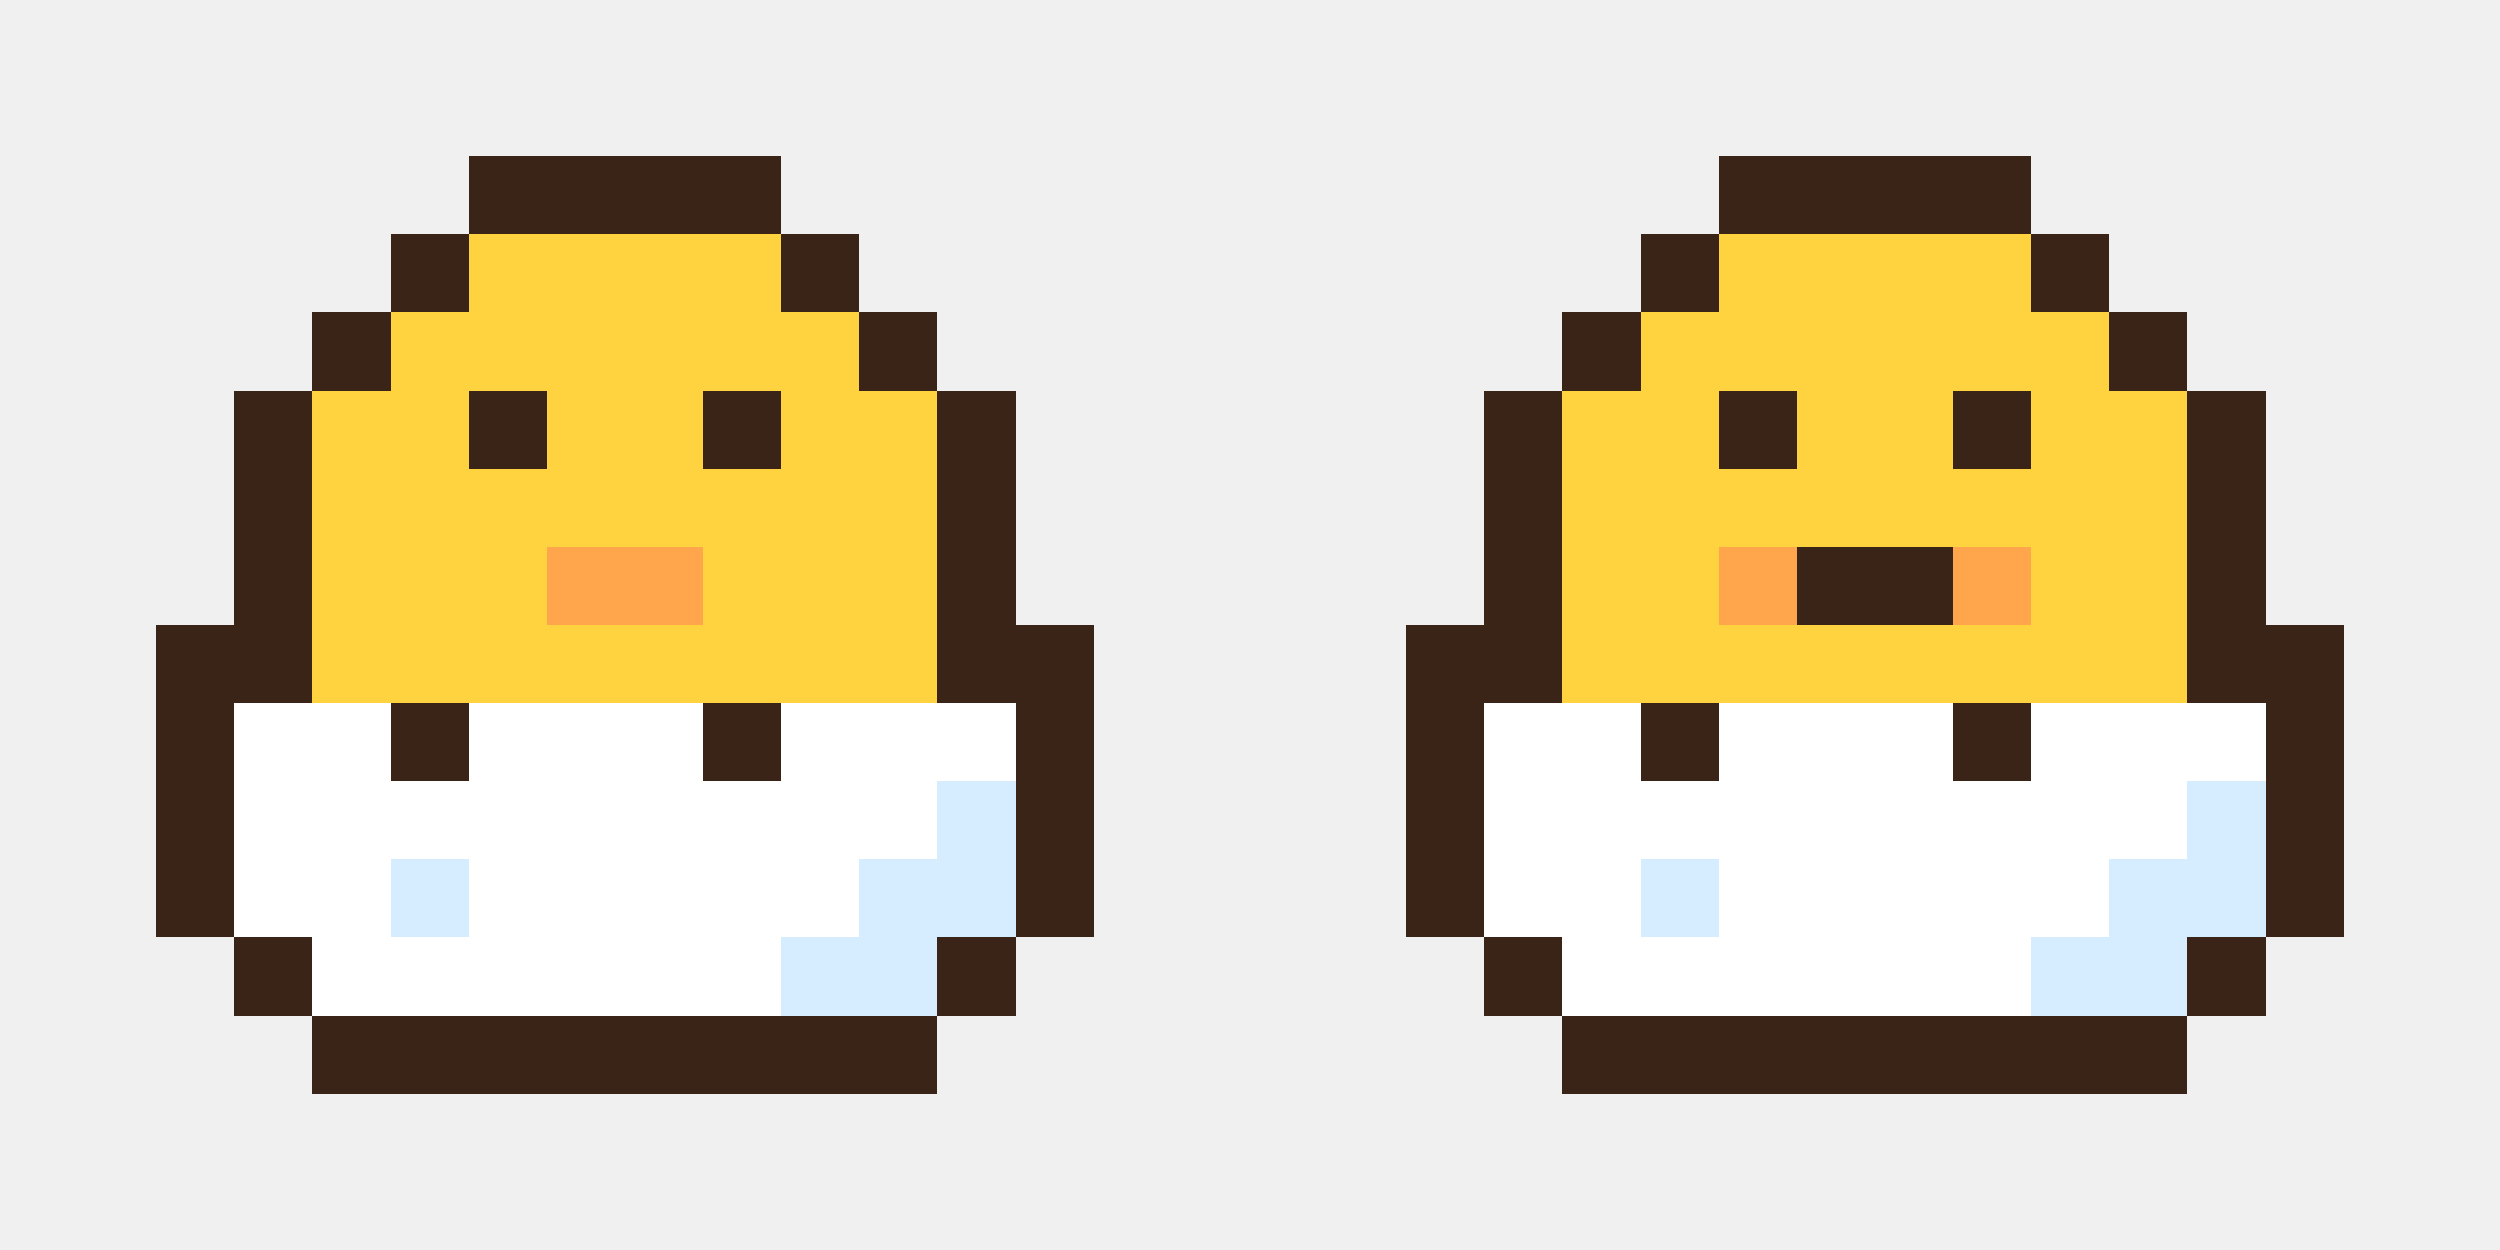
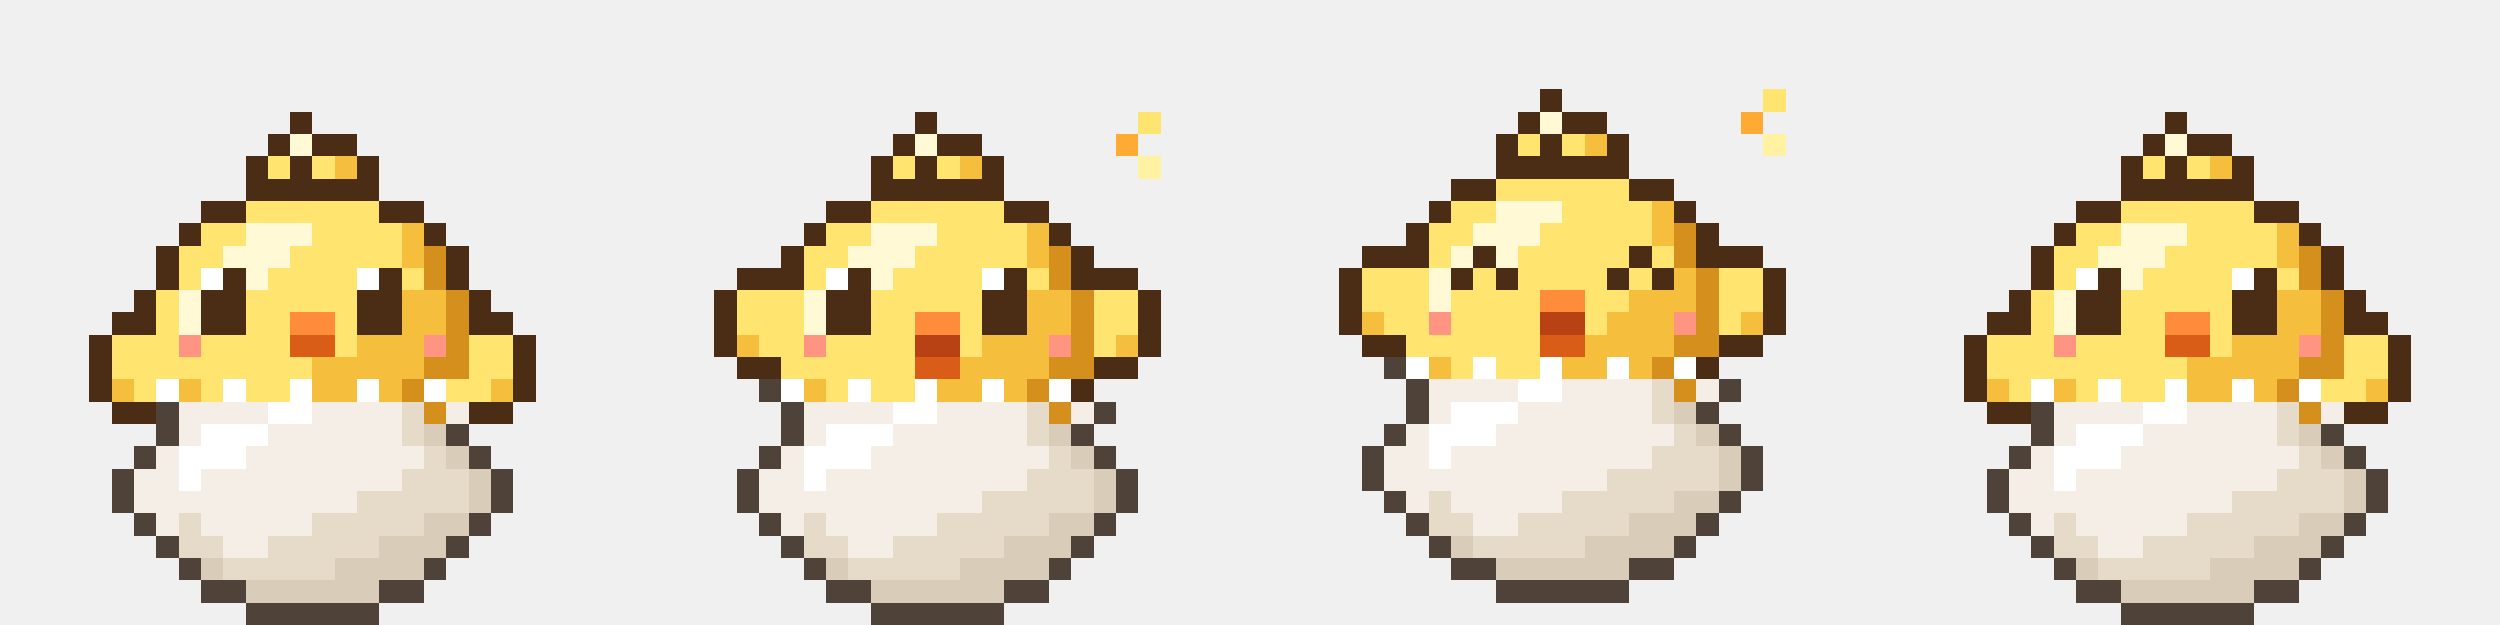
- <svg xmlns="http://www.w3.org/2000/svg" viewBox="0 0 32 16" width="32" height="16" shape-rendering="crispEdges">
-   <rect x="6" y="2" width="4" height="1" fill="#3a2418" />
-   <rect x="5" y="3" width="1" height="1" fill="#3a2418" />
-   <rect x="6" y="3" width="4" height="1" fill="#ffd23f" />
-   <rect x="10" y="3" width="1" height="1" fill="#3a2418" />
-   <rect x="4" y="4" width="1" height="1" fill="#3a2418" />
-   <rect x="5" y="4" width="6" height="1" fill="#ffd23f" />
-   <rect x="11" y="4" width="1" height="1" fill="#3a2418" />
-   <rect x="3" y="5" width="1" height="1" fill="#3a2418" />
-   <rect x="4" y="5" width="2" height="1" fill="#ffd23f" />
-   <rect x="6" y="5" width="1" height="1" fill="#3a2418" />
-   <rect x="7" y="5" width="2" height="1" fill="#ffd23f" />
-   <rect x="9" y="5" width="1" height="1" fill="#3a2418" />
-   <rect x="10" y="5" width="2" height="1" fill="#ffd23f" />
-   <rect x="12" y="5" width="1" height="1" fill="#3a2418" />
-   <rect x="3" y="6" width="1" height="1" fill="#3a2418" />
-   <rect x="4" y="6" width="8" height="1" fill="#ffd23f" />
-   <rect x="12" y="6" width="1" height="1" fill="#3a2418" />
-   <rect x="3" y="7" width="1" height="1" fill="#3a2418" />
-   <rect x="4" y="7" width="3" height="1" fill="#ffd23f" />
-   <rect x="7" y="7" width="2" height="1" fill="#ffa64d" />
-   <rect x="9" y="7" width="3" height="1" fill="#ffd23f" />
-   <rect x="12" y="7" width="1" height="1" fill="#3a2418" />
-   <rect x="2" y="8" width="2" height="1" fill="#3a2418" />
-   <rect x="4" y="8" width="8" height="1" fill="#ffd23f" />
-   <rect x="12" y="8" width="2" height="1" fill="#3a2418" />
-   <rect x="2" y="9" width="1" height="1" fill="#3a2418" />
-   <rect x="3" y="9" width="2" height="1" fill="#ffffff" />
-   <rect x="5" y="9" width="1" height="1" fill="#3a2418" />
-   <rect x="6" y="9" width="3" height="1" fill="#ffffff" />
-   <rect x="9" y="9" width="1" height="1" fill="#3a2418" />
-   <rect x="10" y="9" width="3" height="1" fill="#ffffff" />
-   <rect x="13" y="9" width="1" height="1" fill="#3a2418" />
-   <rect x="2" y="10" width="1" height="1" fill="#3a2418" />
-   <rect x="3" y="10" width="9" height="1" fill="#ffffff" />
-   <rect x="12" y="10" width="1" height="1" fill="#d6ecff" />
-   <rect x="13" y="10" width="1" height="1" fill="#3a2418" />
-   <rect x="2" y="11" width="1" height="1" fill="#3a2418" />
-   <rect x="3" y="11" width="2" height="1" fill="#ffffff" />
-   <rect x="5" y="11" width="1" height="1" fill="#d6ecff" />
-   <rect x="6" y="11" width="5" height="1" fill="#ffffff" />
-   <rect x="11" y="11" width="2" height="1" fill="#d6ecff" />
-   <rect x="13" y="11" width="1" height="1" fill="#3a2418" />
-   <rect x="3" y="12" width="1" height="1" fill="#3a2418" />
-   <rect x="4" y="12" width="6" height="1" fill="#ffffff" />
-   <rect x="10" y="12" width="2" height="1" fill="#d6ecff" />
-   <rect x="12" y="12" width="1" height="1" fill="#3a2418" />
-   <rect x="4" y="13" width="8" height="1" fill="#3a2418" />
-   <rect x="22" y="2" width="4" height="1" fill="#3a2418" />
-   <rect x="21" y="3" width="1" height="1" fill="#3a2418" />
-   <rect x="22" y="3" width="4" height="1" fill="#ffd23f" />
-   <rect x="26" y="3" width="1" height="1" fill="#3a2418" />
-   <rect x="20" y="4" width="1" height="1" fill="#3a2418" />
-   <rect x="21" y="4" width="6" height="1" fill="#ffd23f" />
-   <rect x="27" y="4" width="1" height="1" fill="#3a2418" />
-   <rect x="19" y="5" width="1" height="1" fill="#3a2418" />
-   <rect x="20" y="5" width="2" height="1" fill="#ffd23f" />
-   <rect x="22" y="5" width="1" height="1" fill="#3a2418" />
-   <rect x="23" y="5" width="2" height="1" fill="#ffd23f" />
-   <rect x="25" y="5" width="1" height="1" fill="#3a2418" />
-   <rect x="26" y="5" width="2" height="1" fill="#ffd23f" />
-   <rect x="28" y="5" width="1" height="1" fill="#3a2418" />
-   <rect x="19" y="6" width="1" height="1" fill="#3a2418" />
-   <rect x="20" y="6" width="8" height="1" fill="#ffd23f" />
-   <rect x="28" y="6" width="1" height="1" fill="#3a2418" />
-   <rect x="19" y="7" width="1" height="1" fill="#3a2418" />
-   <rect x="20" y="7" width="2" height="1" fill="#ffd23f" />
-   <rect x="22" y="7" width="1" height="1" fill="#ffa64d" />
-   <rect x="23" y="7" width="2" height="1" fill="#3a2418" />
-   <rect x="25" y="7" width="1" height="1" fill="#ffa64d" />
-   <rect x="26" y="7" width="2" height="1" fill="#ffd23f" />
-   <rect x="28" y="7" width="1" height="1" fill="#3a2418" />
-   <rect x="18" y="8" width="2" height="1" fill="#3a2418" />
-   <rect x="20" y="8" width="8" height="1" fill="#ffd23f" />
-   <rect x="28" y="8" width="2" height="1" fill="#3a2418" />
-   <rect x="18" y="9" width="1" height="1" fill="#3a2418" />
-   <rect x="19" y="9" width="2" height="1" fill="#ffffff" />
-   <rect x="21" y="9" width="1" height="1" fill="#3a2418" />
-   <rect x="22" y="9" width="3" height="1" fill="#ffffff" />
-   <rect x="25" y="9" width="1" height="1" fill="#3a2418" />
-   <rect x="26" y="9" width="3" height="1" fill="#ffffff" />
-   <rect x="29" y="9" width="1" height="1" fill="#3a2418" />
-   <rect x="18" y="10" width="1" height="1" fill="#3a2418" />
-   <rect x="19" y="10" width="9" height="1" fill="#ffffff" />
-   <rect x="28" y="10" width="1" height="1" fill="#d6ecff" />
-   <rect x="29" y="10" width="1" height="1" fill="#3a2418" />
-   <rect x="18" y="11" width="1" height="1" fill="#3a2418" />
-   <rect x="19" y="11" width="2" height="1" fill="#ffffff" />
-   <rect x="21" y="11" width="1" height="1" fill="#d6ecff" />
-   <rect x="22" y="11" width="5" height="1" fill="#ffffff" />
-   <rect x="27" y="11" width="2" height="1" fill="#d6ecff" />
-   <rect x="29" y="11" width="1" height="1" fill="#3a2418" />
-   <rect x="19" y="12" width="1" height="1" fill="#3a2418" />
-   <rect x="20" y="12" width="6" height="1" fill="#ffffff" />
-   <rect x="26" y="12" width="2" height="1" fill="#d6ecff" />
-   <rect x="28" y="12" width="1" height="1" fill="#3a2418" />
-   <rect x="20" y="13" width="8" height="1" fill="#3a2418" />
+ <svg xmlns="http://www.w3.org/2000/svg" viewBox="0 0 112 28" width="112" height="28" shape-rendering="crispEdges">
+   <rect x="13" y="5" width="1" height="1" fill="#4a2d14" />
+   <rect x="12" y="6" width="1" height="1" fill="#4a2d14" />
+   <rect x="13" y="6" width="1" height="1" fill="#fff9d6" />
+   <rect x="14" y="6" width="2" height="1" fill="#4a2d14" />
+   <rect x="11" y="7" width="1" height="1" fill="#4a2d14" />
+   <rect x="12" y="7" width="1" height="1" fill="#ffe470" />
+   <rect x="13" y="7" width="1" height="1" fill="#4a2d14" />
+   <rect x="14" y="7" width="1" height="1" fill="#ffe470" />
+   <rect x="15" y="7" width="1" height="1" fill="#f5bf3d" />
+   <rect x="16" y="7" width="1" height="1" fill="#4a2d14" />
+   <rect x="11" y="8" width="6" height="1" fill="#4a2d14" />
+   <rect x="9" y="9" width="2" height="1" fill="#4a2d14" />
+   <rect x="11" y="9" width="6" height="1" fill="#ffe470" />
+   <rect x="17" y="9" width="2" height="1" fill="#4a2d14" />
+   <rect x="8" y="10" width="1" height="1" fill="#4a2d14" />
+   <rect x="9" y="10" width="2" height="1" fill="#ffe470" />
+   <rect x="11" y="10" width="3" height="1" fill="#fff9d6" />
+   <rect x="14" y="10" width="4" height="1" fill="#ffe470" />
+   <rect x="18" y="10" width="1" height="1" fill="#f5bf3d" />
+   <rect x="19" y="10" width="1" height="1" fill="#4a2d14" />
+   <rect x="7" y="11" width="1" height="1" fill="#4a2d14" />
+   <rect x="8" y="11" width="2" height="1" fill="#ffe470" />
+   <rect x="10" y="11" width="3" height="1" fill="#fff9d6" />
+   <rect x="13" y="11" width="5" height="1" fill="#ffe470" />
+   <rect x="18" y="11" width="1" height="1" fill="#f5bf3d" />
+   <rect x="19" y="11" width="1" height="1" fill="#d48f1c" />
+   <rect x="20" y="11" width="1" height="1" fill="#4a2d14" />
+   <rect x="7" y="12" width="1" height="1" fill="#4a2d14" />
+   <rect x="8" y="12" width="1" height="1" fill="#ffe470" />
+   <rect x="9" y="12" width="1" height="1" fill="#ffffff" />
+   <rect x="10" y="12" width="1" height="1" fill="#4a2d14" />
+   <rect x="11" y="12" width="1" height="1" fill="#fff9d6" />
+   <rect x="12" y="12" width="4" height="1" fill="#ffe470" />
+   <rect x="16" y="12" width="1" height="1" fill="#ffffff" />
+   <rect x="17" y="12" width="1" height="1" fill="#4a2d14" />
+   <rect x="18" y="12" width="1" height="1" fill="#ffe470" />
+   <rect x="19" y="12" width="1" height="1" fill="#d48f1c" />
+   <rect x="20" y="12" width="1" height="1" fill="#4a2d14" />
+   <rect x="6" y="13" width="1" height="1" fill="#4a2d14" />
+   <rect x="7" y="13" width="1" height="1" fill="#ffe470" />
+   <rect x="8" y="13" width="1" height="1" fill="#fff9d6" />
+   <rect x="9" y="13" width="2" height="1" fill="#4a2d14" />
+   <rect x="11" y="13" width="5" height="1" fill="#ffe470" />
+   <rect x="16" y="13" width="2" height="1" fill="#4a2d14" />
+   <rect x="18" y="13" width="2" height="1" fill="#f5bf3d" />
+   <rect x="20" y="13" width="1" height="1" fill="#d48f1c" />
+   <rect x="21" y="13" width="1" height="1" fill="#4a2d14" />
+   <rect x="5" y="14" width="2" height="1" fill="#4a2d14" />
+   <rect x="7" y="14" width="1" height="1" fill="#ffe470" />
+   <rect x="8" y="14" width="1" height="1" fill="#fff9d6" />
+   <rect x="9" y="14" width="2" height="1" fill="#4a2d14" />
+   <rect x="11" y="14" width="2" height="1" fill="#ffe470" />
+   <rect x="13" y="14" width="2" height="1" fill="#ff8c3a" />
+   <rect x="15" y="14" width="1" height="1" fill="#ffe470" />
+   <rect x="16" y="14" width="2" height="1" fill="#4a2d14" />
+   <rect x="18" y="14" width="2" height="1" fill="#f5bf3d" />
+   <rect x="20" y="14" width="1" height="1" fill="#d48f1c" />
+   <rect x="21" y="14" width="2" height="1" fill="#4a2d14" />
+   <rect x="4" y="15" width="1" height="1" fill="#4a2d14" />
+   <rect x="5" y="15" width="3" height="1" fill="#ffe470" />
+   <rect x="8" y="15" width="1" height="1" fill="#ff9482" />
+   <rect x="9" y="15" width="4" height="1" fill="#ffe470" />
+   <rect x="13" y="15" width="2" height="1" fill="#d95d16" />
+   <rect x="15" y="15" width="1" height="1" fill="#ffe470" />
+   <rect x="16" y="15" width="3" height="1" fill="#f5bf3d" />
+   <rect x="19" y="15" width="1" height="1" fill="#ff9482" />
+   <rect x="20" y="15" width="1" height="1" fill="#d48f1c" />
+   <rect x="21" y="15" width="2" height="1" fill="#ffe470" />
+   <rect x="23" y="15" width="1" height="1" fill="#4a2d14" />
+   <rect x="4" y="16" width="1" height="1" fill="#4a2d14" />
+   <rect x="5" y="16" width="9" height="1" fill="#ffe470" />
+   <rect x="14" y="16" width="5" height="1" fill="#f5bf3d" />
+   <rect x="19" y="16" width="2" height="1" fill="#d48f1c" />
+   <rect x="21" y="16" width="2" height="1" fill="#ffe470" />
+   <rect x="23" y="16" width="1" height="1" fill="#4a2d14" />
+   <rect x="4" y="17" width="1" height="1" fill="#4a2d14" />
+   <rect x="5" y="17" width="1" height="1" fill="#f5bf3d" />
+   <rect x="6" y="17" width="1" height="1" fill="#ffe470" />
+   <rect x="7" y="17" width="1" height="1" fill="#ffffff" />
+   <rect x="8" y="17" width="1" height="1" fill="#f5bf3d" />
+   <rect x="9" y="17" width="1" height="1" fill="#ffe470" />
+   <rect x="10" y="17" width="1" height="1" fill="#ffffff" />
+   <rect x="11" y="17" width="2" height="1" fill="#ffe470" />
+   <rect x="13" y="17" width="1" height="1" fill="#ffffff" />
+   <rect x="14" y="17" width="2" height="1" fill="#f5bf3d" />
+   <rect x="16" y="17" width="1" height="1" fill="#ffffff" />
+   <rect x="17" y="17" width="1" height="1" fill="#f5bf3d" />
+   <rect x="18" y="17" width="1" height="1" fill="#d48f1c" />
+   <rect x="19" y="17" width="1" height="1" fill="#ffffff" />
+   <rect x="20" y="17" width="2" height="1" fill="#ffe470" />
+   <rect x="22" y="17" width="1" height="1" fill="#f5bf3d" />
+   <rect x="23" y="17" width="1" height="1" fill="#4a2d14" />
+   <rect x="5" y="18" width="2" height="1" fill="#4a2d14" />
+   <rect x="7" y="18" width="1" height="1" fill="#4f4238" />
+   <rect x="8" y="18" width="4" height="1" fill="#f5eee6" />
+   <rect x="12" y="18" width="2" height="1" fill="#ffffff" />
+   <rect x="14" y="18" width="4" height="1" fill="#f5eee6" />
+   <rect x="18" y="18" width="1" height="1" fill="#e6dac8" />
+   <rect x="19" y="18" width="1" height="1" fill="#d48f1c" />
+   <rect x="20" y="18" width="1" height="1" fill="#f5eee6" />
+   <rect x="21" y="18" width="2" height="1" fill="#4a2d14" />
+   <rect x="7" y="19" width="1" height="1" fill="#4f4238" />
+   <rect x="8" y="19" width="1" height="1" fill="#f5eee6" />
+   <rect x="9" y="19" width="3" height="1" fill="#ffffff" />
+   <rect x="12" y="19" width="6" height="1" fill="#f5eee6" />
+   <rect x="18" y="19" width="1" height="1" fill="#e6dac8" />
+   <rect x="19" y="19" width="1" height="1" fill="#d9ccb8" />
+   <rect x="20" y="19" width="1" height="1" fill="#4f4238" />
+   <rect x="6" y="20" width="1" height="1" fill="#4f4238" />
+   <rect x="7" y="20" width="1" height="1" fill="#f5eee6" />
+   <rect x="8" y="20" width="3" height="1" fill="#ffffff" />
+   <rect x="11" y="20" width="8" height="1" fill="#f5eee6" />
+   <rect x="19" y="20" width="1" height="1" fill="#e6dac8" />
+   <rect x="20" y="20" width="1" height="1" fill="#d9ccb8" />
+   <rect x="21" y="20" width="1" height="1" fill="#4f4238" />
+   <rect x="5" y="21" width="1" height="1" fill="#4f4238" />
+   <rect x="6" y="21" width="2" height="1" fill="#f5eee6" />
+   <rect x="8" y="21" width="1" height="1" fill="#ffffff" />
+   <rect x="9" y="21" width="9" height="1" fill="#f5eee6" />
+   <rect x="18" y="21" width="3" height="1" fill="#e6dac8" />
+   <rect x="21" y="21" width="1" height="1" fill="#d9ccb8" />
+   <rect x="22" y="21" width="1" height="1" fill="#4f4238" />
+   <rect x="5" y="22" width="1" height="1" fill="#4f4238" />
+   <rect x="6" y="22" width="10" height="1" fill="#f5eee6" />
+   <rect x="16" y="22" width="5" height="1" fill="#e6dac8" />
+   <rect x="21" y="22" width="1" height="1" fill="#d9ccb8" />
+   <rect x="22" y="22" width="1" height="1" fill="#4f4238" />
+   <rect x="6" y="23" width="1" height="1" fill="#4f4238" />
+   <rect x="7" y="23" width="1" height="1" fill="#f5eee6" />
+   <rect x="8" y="23" width="1" height="1" fill="#e6dac8" />
+   <rect x="9" y="23" width="5" height="1" fill="#f5eee6" />
+   <rect x="14" y="23" width="5" height="1" fill="#e6dac8" />
+   <rect x="19" y="23" width="2" height="1" fill="#d9ccb8" />
+   <rect x="21" y="23" width="1" height="1" fill="#4f4238" />
+   <rect x="7" y="24" width="1" height="1" fill="#4f4238" />
+   <rect x="8" y="24" width="2" height="1" fill="#e6dac8" />
+   <rect x="10" y="24" width="2" height="1" fill="#f5eee6" />
+   <rect x="12" y="24" width="5" height="1" fill="#e6dac8" />
+   <rect x="17" y="24" width="3" height="1" fill="#d9ccb8" />
+   <rect x="20" y="24" width="1" height="1" fill="#4f4238" />
+   <rect x="8" y="25" width="1" height="1" fill="#4f4238" />
+   <rect x="9" y="25" width="1" height="1" fill="#d9ccb8" />
+   <rect x="10" y="25" width="5" height="1" fill="#e6dac8" />
+   <rect x="15" y="25" width="4" height="1" fill="#d9ccb8" />
+   <rect x="19" y="25" width="1" height="1" fill="#4f4238" />
+   <rect x="9" y="26" width="2" height="1" fill="#4f4238" />
+   <rect x="11" y="26" width="6" height="1" fill="#d9ccb8" />
+   <rect x="17" y="26" width="2" height="1" fill="#4f4238" />
+   <rect x="11" y="27" width="6" height="1" fill="#4f4238" />
+   <rect x="41" y="5" width="1" height="1" fill="#4a2d14" />
+   <rect x="51" y="5" width="1" height="1" fill="#ffe470" />
+   <rect x="40" y="6" width="1" height="1" fill="#4a2d14" />
+   <rect x="41" y="6" width="1" height="1" fill="#fff9d6" />
+   <rect x="42" y="6" width="2" height="1" fill="#4a2d14" />
+   <rect x="50" y="6" width="1" height="1" fill="#ffaa33" />
+   <rect x="39" y="7" width="1" height="1" fill="#4a2d14" />
+   <rect x="40" y="7" width="1" height="1" fill="#ffe470" />
+   <rect x="41" y="7" width="1" height="1" fill="#4a2d14" />
+   <rect x="42" y="7" width="1" height="1" fill="#ffe470" />
+   <rect x="43" y="7" width="1" height="1" fill="#f5bf3d" />
+   <rect x="44" y="7" width="1" height="1" fill="#4a2d14" />
+   <rect x="51" y="7" width="1" height="1" fill="#fff3a3" />
+   <rect x="39" y="8" width="6" height="1" fill="#4a2d14" />
+   <rect x="37" y="9" width="2" height="1" fill="#4a2d14" />
+   <rect x="39" y="9" width="6" height="1" fill="#ffe470" />
+   <rect x="45" y="9" width="2" height="1" fill="#4a2d14" />
+   <rect x="36" y="10" width="1" height="1" fill="#4a2d14" />
+   <rect x="37" y="10" width="2" height="1" fill="#ffe470" />
+   <rect x="39" y="10" width="3" height="1" fill="#fff9d6" />
+   <rect x="42" y="10" width="4" height="1" fill="#ffe470" />
+   <rect x="46" y="10" width="1" height="1" fill="#f5bf3d" />
+   <rect x="47" y="10" width="1" height="1" fill="#4a2d14" />
+   <rect x="35" y="11" width="1" height="1" fill="#4a2d14" />
+   <rect x="36" y="11" width="2" height="1" fill="#ffe470" />
+   <rect x="38" y="11" width="3" height="1" fill="#fff9d6" />
+   <rect x="41" y="11" width="5" height="1" fill="#ffe470" />
+   <rect x="46" y="11" width="1" height="1" fill="#f5bf3d" />
+   <rect x="47" y="11" width="1" height="1" fill="#d48f1c" />
+   <rect x="48" y="11" width="1" height="1" fill="#4a2d14" />
+   <rect x="33" y="12" width="3" height="1" fill="#4a2d14" />
+   <rect x="36" y="12" width="1" height="1" fill="#ffe470" />
+   <rect x="37" y="12" width="1" height="1" fill="#ffffff" />
+   <rect x="38" y="12" width="1" height="1" fill="#4a2d14" />
+   <rect x="39" y="12" width="1" height="1" fill="#fff9d6" />
+   <rect x="40" y="12" width="4" height="1" fill="#ffe470" />
+   <rect x="44" y="12" width="1" height="1" fill="#ffffff" />
+   <rect x="45" y="12" width="1" height="1" fill="#4a2d14" />
+   <rect x="46" y="12" width="1" height="1" fill="#ffe470" />
+   <rect x="47" y="12" width="1" height="1" fill="#d48f1c" />
+   <rect x="48" y="12" width="3" height="1" fill="#4a2d14" />
+   <rect x="32" y="13" width="1" height="1" fill="#4a2d14" />
+   <rect x="33" y="13" width="3" height="1" fill="#ffe470" />
+   <rect x="36" y="13" width="1" height="1" fill="#fff9d6" />
+   <rect x="37" y="13" width="2" height="1" fill="#4a2d14" />
+   <rect x="39" y="13" width="5" height="1" fill="#ffe470" />
+   <rect x="44" y="13" width="2" height="1" fill="#4a2d14" />
+   <rect x="46" y="13" width="2" height="1" fill="#f5bf3d" />
+   <rect x="48" y="13" width="1" height="1" fill="#d48f1c" />
+   <rect x="49" y="13" width="2" height="1" fill="#ffe470" />
+   <rect x="51" y="13" width="1" height="1" fill="#4a2d14" />
+   <rect x="32" y="14" width="1" height="1" fill="#4a2d14" />
+   <rect x="33" y="14" width="3" height="1" fill="#ffe470" />
+   <rect x="36" y="14" width="1" height="1" fill="#fff9d6" />
+   <rect x="37" y="14" width="2" height="1" fill="#4a2d14" />
+   <rect x="39" y="14" width="2" height="1" fill="#ffe470" />
+   <rect x="41" y="14" width="2" height="1" fill="#ff8c3a" />
+   <rect x="43" y="14" width="1" height="1" fill="#ffe470" />
+   <rect x="44" y="14" width="2" height="1" fill="#4a2d14" />
+   <rect x="46" y="14" width="2" height="1" fill="#f5bf3d" />
+   <rect x="48" y="14" width="1" height="1" fill="#d48f1c" />
+   <rect x="49" y="14" width="2" height="1" fill="#ffe470" />
+   <rect x="51" y="14" width="1" height="1" fill="#4a2d14" />
+   <rect x="32" y="15" width="1" height="1" fill="#4a2d14" />
+   <rect x="33" y="15" width="1" height="1" fill="#f5bf3d" />
+   <rect x="34" y="15" width="2" height="1" fill="#ffe470" />
+   <rect x="36" y="15" width="1" height="1" fill="#ff9482" />
+   <rect x="37" y="15" width="4" height="1" fill="#ffe470" />
+   <rect x="41" y="15" width="2" height="1" fill="#b84214" />
+   <rect x="43" y="15" width="1" height="1" fill="#ffe470" />
+   <rect x="44" y="15" width="3" height="1" fill="#f5bf3d" />
+   <rect x="47" y="15" width="1" height="1" fill="#ff9482" />
+   <rect x="48" y="15" width="1" height="1" fill="#d48f1c" />
+   <rect x="49" y="15" width="1" height="1" fill="#ffe470" />
+   <rect x="50" y="15" width="1" height="1" fill="#f5bf3d" />
+   <rect x="51" y="15" width="1" height="1" fill="#4a2d14" />
+   <rect x="33" y="16" width="2" height="1" fill="#4a2d14" />
+   <rect x="35" y="16" width="6" height="1" fill="#ffe470" />
+   <rect x="41" y="16" width="2" height="1" fill="#d95d16" />
+   <rect x="43" y="16" width="4" height="1" fill="#f5bf3d" />
+   <rect x="47" y="16" width="2" height="1" fill="#d48f1c" />
+   <rect x="49" y="16" width="2" height="1" fill="#4a2d14" />
+   <rect x="34" y="17" width="1" height="1" fill="#4f4238" />
+   <rect x="35" y="17" width="1" height="1" fill="#ffffff" />
+   <rect x="36" y="17" width="1" height="1" fill="#f5bf3d" />
+   <rect x="37" y="17" width="1" height="1" fill="#ffe470" />
+   <rect x="38" y="17" width="1" height="1" fill="#ffffff" />
+   <rect x="39" y="17" width="2" height="1" fill="#ffe470" />
+   <rect x="41" y="17" width="1" height="1" fill="#ffffff" />
+   <rect x="42" y="17" width="2" height="1" fill="#f5bf3d" />
+   <rect x="44" y="17" width="1" height="1" fill="#ffffff" />
+   <rect x="45" y="17" width="1" height="1" fill="#f5bf3d" />
+   <rect x="46" y="17" width="1" height="1" fill="#d48f1c" />
+   <rect x="47" y="17" width="1" height="1" fill="#ffffff" />
+   <rect x="48" y="17" width="1" height="1" fill="#4a2d14" />
+   <rect x="35" y="18" width="1" height="1" fill="#4f4238" />
+   <rect x="36" y="18" width="4" height="1" fill="#f5eee6" />
+   <rect x="40" y="18" width="2" height="1" fill="#ffffff" />
+   <rect x="42" y="18" width="4" height="1" fill="#f5eee6" />
+   <rect x="46" y="18" width="1" height="1" fill="#e6dac8" />
+   <rect x="47" y="18" width="1" height="1" fill="#d48f1c" />
+   <rect x="48" y="18" width="1" height="1" fill="#f5eee6" />
+   <rect x="49" y="18" width="1" height="1" fill="#4f4238" />
+   <rect x="35" y="19" width="1" height="1" fill="#4f4238" />
+   <rect x="36" y="19" width="1" height="1" fill="#f5eee6" />
+   <rect x="37" y="19" width="3" height="1" fill="#ffffff" />
+   <rect x="40" y="19" width="6" height="1" fill="#f5eee6" />
+   <rect x="46" y="19" width="1" height="1" fill="#e6dac8" />
+   <rect x="47" y="19" width="1" height="1" fill="#d9ccb8" />
+   <rect x="48" y="19" width="1" height="1" fill="#4f4238" />
+   <rect x="34" y="20" width="1" height="1" fill="#4f4238" />
+   <rect x="35" y="20" width="1" height="1" fill="#f5eee6" />
+   <rect x="36" y="20" width="3" height="1" fill="#ffffff" />
+   <rect x="39" y="20" width="8" height="1" fill="#f5eee6" />
+   <rect x="47" y="20" width="1" height="1" fill="#e6dac8" />
+   <rect x="48" y="20" width="1" height="1" fill="#d9ccb8" />
+   <rect x="49" y="20" width="1" height="1" fill="#4f4238" />
+   <rect x="33" y="21" width="1" height="1" fill="#4f4238" />
+   <rect x="34" y="21" width="2" height="1" fill="#f5eee6" />
+   <rect x="36" y="21" width="1" height="1" fill="#ffffff" />
+   <rect x="37" y="21" width="9" height="1" fill="#f5eee6" />
+   <rect x="46" y="21" width="3" height="1" fill="#e6dac8" />
+   <rect x="49" y="21" width="1" height="1" fill="#d9ccb8" />
+   <rect x="50" y="21" width="1" height="1" fill="#4f4238" />
+   <rect x="33" y="22" width="1" height="1" fill="#4f4238" />
+   <rect x="34" y="22" width="10" height="1" fill="#f5eee6" />
+   <rect x="44" y="22" width="5" height="1" fill="#e6dac8" />
+   <rect x="49" y="22" width="1" height="1" fill="#d9ccb8" />
+   <rect x="50" y="22" width="1" height="1" fill="#4f4238" />
+   <rect x="34" y="23" width="1" height="1" fill="#4f4238" />
+   <rect x="35" y="23" width="1" height="1" fill="#f5eee6" />
+   <rect x="36" y="23" width="1" height="1" fill="#e6dac8" />
+   <rect x="37" y="23" width="5" height="1" fill="#f5eee6" />
+   <rect x="42" y="23" width="5" height="1" fill="#e6dac8" />
+   <rect x="47" y="23" width="2" height="1" fill="#d9ccb8" />
+   <rect x="49" y="23" width="1" height="1" fill="#4f4238" />
+   <rect x="35" y="24" width="1" height="1" fill="#4f4238" />
+   <rect x="36" y="24" width="2" height="1" fill="#e6dac8" />
+   <rect x="38" y="24" width="2" height="1" fill="#f5eee6" />
+   <rect x="40" y="24" width="5" height="1" fill="#e6dac8" />
+   <rect x="45" y="24" width="3" height="1" fill="#d9ccb8" />
+   <rect x="48" y="24" width="1" height="1" fill="#4f4238" />
+   <rect x="36" y="25" width="1" height="1" fill="#4f4238" />
+   <rect x="37" y="25" width="1" height="1" fill="#d9ccb8" />
+   <rect x="38" y="25" width="5" height="1" fill="#e6dac8" />
+   <rect x="43" y="25" width="4" height="1" fill="#d9ccb8" />
+   <rect x="47" y="25" width="1" height="1" fill="#4f4238" />
+   <rect x="37" y="26" width="2" height="1" fill="#4f4238" />
+   <rect x="39" y="26" width="6" height="1" fill="#d9ccb8" />
+   <rect x="45" y="26" width="2" height="1" fill="#4f4238" />
+   <rect x="39" y="27" width="6" height="1" fill="#4f4238" />
+   <rect x="69" y="4" width="1" height="1" fill="#4a2d14" />
+   <rect x="79" y="4" width="1" height="1" fill="#ffe470" />
+   <rect x="68" y="5" width="1" height="1" fill="#4a2d14" />
+   <rect x="69" y="5" width="1" height="1" fill="#fff9d6" />
+   <rect x="70" y="5" width="2" height="1" fill="#4a2d14" />
+   <rect x="78" y="5" width="1" height="1" fill="#ffaa33" />
+   <rect x="67" y="6" width="1" height="1" fill="#4a2d14" />
+   <rect x="68" y="6" width="1" height="1" fill="#ffe470" />
+   <rect x="69" y="6" width="1" height="1" fill="#4a2d14" />
+   <rect x="70" y="6" width="1" height="1" fill="#ffe470" />
+   <rect x="71" y="6" width="1" height="1" fill="#f5bf3d" />
+   <rect x="72" y="6" width="1" height="1" fill="#4a2d14" />
+   <rect x="79" y="6" width="1" height="1" fill="#fff3a3" />
+   <rect x="67" y="7" width="6" height="1" fill="#4a2d14" />
+   <rect x="65" y="8" width="2" height="1" fill="#4a2d14" />
+   <rect x="67" y="8" width="6" height="1" fill="#ffe470" />
+   <rect x="73" y="8" width="2" height="1" fill="#4a2d14" />
+   <rect x="64" y="9" width="1" height="1" fill="#4a2d14" />
+   <rect x="65" y="9" width="2" height="1" fill="#ffe470" />
+   <rect x="67" y="9" width="3" height="1" fill="#fff9d6" />
+   <rect x="70" y="9" width="4" height="1" fill="#ffe470" />
+   <rect x="74" y="9" width="1" height="1" fill="#f5bf3d" />
+   <rect x="75" y="9" width="1" height="1" fill="#4a2d14" />
+   <rect x="63" y="10" width="1" height="1" fill="#4a2d14" />
+   <rect x="64" y="10" width="2" height="1" fill="#ffe470" />
+   <rect x="66" y="10" width="3" height="1" fill="#fff9d6" />
+   <rect x="69" y="10" width="5" height="1" fill="#ffe470" />
+   <rect x="74" y="10" width="1" height="1" fill="#f5bf3d" />
+   <rect x="75" y="10" width="1" height="1" fill="#d48f1c" />
+   <rect x="76" y="10" width="1" height="1" fill="#4a2d14" />
+   <rect x="61" y="11" width="3" height="1" fill="#4a2d14" />
+   <rect x="64" y="11" width="1" height="1" fill="#ffe470" />
+   <rect x="65" y="11" width="1" height="1" fill="#fff9d6" />
+   <rect x="66" y="11" width="1" height="1" fill="#4a2d14" />
+   <rect x="67" y="11" width="1" height="1" fill="#fff9d6" />
+   <rect x="68" y="11" width="5" height="1" fill="#ffe470" />
+   <rect x="73" y="11" width="1" height="1" fill="#4a2d14" />
+   <rect x="74" y="11" width="1" height="1" fill="#ffe470" />
+   <rect x="75" y="11" width="1" height="1" fill="#d48f1c" />
+   <rect x="76" y="11" width="3" height="1" fill="#4a2d14" />
+   <rect x="60" y="12" width="1" height="1" fill="#4a2d14" />
+   <rect x="61" y="12" width="3" height="1" fill="#ffe470" />
+   <rect x="64" y="12" width="1" height="1" fill="#fff9d6" />
+   <rect x="65" y="12" width="1" height="1" fill="#4a2d14" />
+   <rect x="66" y="12" width="1" height="1" fill="#ffe470" />
+   <rect x="67" y="12" width="1" height="1" fill="#4a2d14" />
+   <rect x="68" y="12" width="4" height="1" fill="#ffe470" />
+   <rect x="72" y="12" width="1" height="1" fill="#4a2d14" />
+   <rect x="73" y="12" width="1" height="1" fill="#ffe470" />
+   <rect x="74" y="12" width="1" height="1" fill="#4a2d14" />
+   <rect x="75" y="12" width="1" height="1" fill="#f5bf3d" />
+   <rect x="76" y="12" width="1" height="1" fill="#d48f1c" />
+   <rect x="77" y="12" width="2" height="1" fill="#ffe470" />
+   <rect x="79" y="12" width="1" height="1" fill="#4a2d14" />
+   <rect x="60" y="13" width="1" height="1" fill="#4a2d14" />
+   <rect x="61" y="13" width="3" height="1" fill="#ffe470" />
+   <rect x="64" y="13" width="1" height="1" fill="#fff9d6" />
+   <rect x="65" y="13" width="4" height="1" fill="#ffe470" />
+   <rect x="69" y="13" width="2" height="1" fill="#ff8c3a" />
+   <rect x="71" y="13" width="2" height="1" fill="#ffe470" />
+   <rect x="73" y="13" width="3" height="1" fill="#f5bf3d" />
+   <rect x="76" y="13" width="1" height="1" fill="#d48f1c" />
+   <rect x="77" y="13" width="2" height="1" fill="#ffe470" />
+   <rect x="79" y="13" width="1" height="1" fill="#4a2d14" />
+   <rect x="60" y="14" width="1" height="1" fill="#4a2d14" />
+   <rect x="61" y="14" width="1" height="1" fill="#f5bf3d" />
+   <rect x="62" y="14" width="2" height="1" fill="#ffe470" />
+   <rect x="64" y="14" width="1" height="1" fill="#ff9482" />
+   <rect x="65" y="14" width="4" height="1" fill="#ffe470" />
+   <rect x="69" y="14" width="2" height="1" fill="#b84214" />
+   <rect x="71" y="14" width="1" height="1" fill="#ffe470" />
+   <rect x="72" y="14" width="3" height="1" fill="#f5bf3d" />
+   <rect x="75" y="14" width="1" height="1" fill="#ff9482" />
+   <rect x="76" y="14" width="1" height="1" fill="#d48f1c" />
+   <rect x="77" y="14" width="1" height="1" fill="#ffe470" />
+   <rect x="78" y="14" width="1" height="1" fill="#f5bf3d" />
+   <rect x="79" y="14" width="1" height="1" fill="#4a2d14" />
+   <rect x="61" y="15" width="2" height="1" fill="#4a2d14" />
+   <rect x="63" y="15" width="6" height="1" fill="#ffe470" />
+   <rect x="69" y="15" width="2" height="1" fill="#d95d16" />
+   <rect x="71" y="15" width="4" height="1" fill="#f5bf3d" />
+   <rect x="75" y="15" width="2" height="1" fill="#d48f1c" />
+   <rect x="77" y="15" width="2" height="1" fill="#4a2d14" />
+   <rect x="62" y="16" width="1" height="1" fill="#4f4238" />
+   <rect x="63" y="16" width="1" height="1" fill="#ffffff" />
+   <rect x="64" y="16" width="1" height="1" fill="#f5bf3d" />
+   <rect x="65" y="16" width="1" height="1" fill="#ffe470" />
+   <rect x="66" y="16" width="1" height="1" fill="#ffffff" />
+   <rect x="67" y="16" width="2" height="1" fill="#ffe470" />
+   <rect x="69" y="16" width="1" height="1" fill="#ffffff" />
+   <rect x="70" y="16" width="2" height="1" fill="#f5bf3d" />
+   <rect x="72" y="16" width="1" height="1" fill="#ffffff" />
+   <rect x="73" y="16" width="1" height="1" fill="#f5bf3d" />
+   <rect x="74" y="16" width="1" height="1" fill="#d48f1c" />
+   <rect x="75" y="16" width="1" height="1" fill="#ffffff" />
+   <rect x="76" y="16" width="1" height="1" fill="#4a2d14" />
+   <rect x="63" y="17" width="1" height="1" fill="#4f4238" />
+   <rect x="64" y="17" width="4" height="1" fill="#f5eee6" />
+   <rect x="68" y="17" width="2" height="1" fill="#ffffff" />
+   <rect x="70" y="17" width="4" height="1" fill="#f5eee6" />
+   <rect x="74" y="17" width="1" height="1" fill="#e6dac8" />
+   <rect x="75" y="17" width="1" height="1" fill="#d48f1c" />
+   <rect x="76" y="17" width="1" height="1" fill="#f5eee6" />
+   <rect x="77" y="17" width="1" height="1" fill="#4f4238" />
+   <rect x="63" y="18" width="1" height="1" fill="#4f4238" />
+   <rect x="64" y="18" width="1" height="1" fill="#f5eee6" />
+   <rect x="65" y="18" width="3" height="1" fill="#ffffff" />
+   <rect x="68" y="18" width="6" height="1" fill="#f5eee6" />
+   <rect x="74" y="18" width="1" height="1" fill="#e6dac8" />
+   <rect x="75" y="18" width="1" height="1" fill="#d9ccb8" />
+   <rect x="76" y="18" width="1" height="1" fill="#4f4238" />
+   <rect x="62" y="19" width="1" height="1" fill="#4f4238" />
+   <rect x="63" y="19" width="1" height="1" fill="#f5eee6" />
+   <rect x="64" y="19" width="3" height="1" fill="#ffffff" />
+   <rect x="67" y="19" width="8" height="1" fill="#f5eee6" />
+   <rect x="75" y="19" width="1" height="1" fill="#e6dac8" />
+   <rect x="76" y="19" width="1" height="1" fill="#d9ccb8" />
+   <rect x="77" y="19" width="1" height="1" fill="#4f4238" />
+   <rect x="61" y="20" width="1" height="1" fill="#4f4238" />
+   <rect x="62" y="20" width="2" height="1" fill="#f5eee6" />
+   <rect x="64" y="20" width="1" height="1" fill="#ffffff" />
+   <rect x="65" y="20" width="9" height="1" fill="#f5eee6" />
+   <rect x="74" y="20" width="3" height="1" fill="#e6dac8" />
+   <rect x="77" y="20" width="1" height="1" fill="#d9ccb8" />
+   <rect x="78" y="20" width="1" height="1" fill="#4f4238" />
+   <rect x="61" y="21" width="1" height="1" fill="#4f4238" />
+   <rect x="62" y="21" width="10" height="1" fill="#f5eee6" />
+   <rect x="72" y="21" width="5" height="1" fill="#e6dac8" />
+   <rect x="77" y="21" width="1" height="1" fill="#d9ccb8" />
+   <rect x="78" y="21" width="1" height="1" fill="#4f4238" />
+   <rect x="62" y="22" width="1" height="1" fill="#4f4238" />
+   <rect x="63" y="22" width="1" height="1" fill="#f5eee6" />
+   <rect x="64" y="22" width="1" height="1" fill="#e6dac8" />
+   <rect x="65" y="22" width="5" height="1" fill="#f5eee6" />
+   <rect x="70" y="22" width="5" height="1" fill="#e6dac8" />
+   <rect x="75" y="22" width="2" height="1" fill="#d9ccb8" />
+   <rect x="77" y="22" width="1" height="1" fill="#4f4238" />
+   <rect x="63" y="23" width="1" height="1" fill="#4f4238" />
+   <rect x="64" y="23" width="2" height="1" fill="#e6dac8" />
+   <rect x="66" y="23" width="2" height="1" fill="#f5eee6" />
+   <rect x="68" y="23" width="5" height="1" fill="#e6dac8" />
+   <rect x="73" y="23" width="3" height="1" fill="#d9ccb8" />
+   <rect x="76" y="23" width="1" height="1" fill="#4f4238" />
+   <rect x="64" y="24" width="1" height="1" fill="#4f4238" />
+   <rect x="65" y="24" width="1" height="1" fill="#d9ccb8" />
+   <rect x="66" y="24" width="5" height="1" fill="#e6dac8" />
+   <rect x="71" y="24" width="4" height="1" fill="#d9ccb8" />
+   <rect x="75" y="24" width="1" height="1" fill="#4f4238" />
+   <rect x="65" y="25" width="2" height="1" fill="#4f4238" />
+   <rect x="67" y="25" width="6" height="1" fill="#d9ccb8" />
+   <rect x="73" y="25" width="2" height="1" fill="#4f4238" />
+   <rect x="67" y="26" width="6" height="1" fill="#4f4238" />
+   <rect x="97" y="5" width="1" height="1" fill="#4a2d14" />
+   <rect x="96" y="6" width="1" height="1" fill="#4a2d14" />
+   <rect x="97" y="6" width="1" height="1" fill="#fff9d6" />
+   <rect x="98" y="6" width="2" height="1" fill="#4a2d14" />
+   <rect x="95" y="7" width="1" height="1" fill="#4a2d14" />
+   <rect x="96" y="7" width="1" height="1" fill="#ffe470" />
+   <rect x="97" y="7" width="1" height="1" fill="#4a2d14" />
+   <rect x="98" y="7" width="1" height="1" fill="#ffe470" />
+   <rect x="99" y="7" width="1" height="1" fill="#f5bf3d" />
+   <rect x="100" y="7" width="1" height="1" fill="#4a2d14" />
+   <rect x="95" y="8" width="6" height="1" fill="#4a2d14" />
+   <rect x="93" y="9" width="2" height="1" fill="#4a2d14" />
+   <rect x="95" y="9" width="6" height="1" fill="#ffe470" />
+   <rect x="101" y="9" width="2" height="1" fill="#4a2d14" />
+   <rect x="92" y="10" width="1" height="1" fill="#4a2d14" />
+   <rect x="93" y="10" width="2" height="1" fill="#ffe470" />
+   <rect x="95" y="10" width="3" height="1" fill="#fff9d6" />
+   <rect x="98" y="10" width="4" height="1" fill="#ffe470" />
+   <rect x="102" y="10" width="1" height="1" fill="#f5bf3d" />
+   <rect x="103" y="10" width="1" height="1" fill="#4a2d14" />
+   <rect x="91" y="11" width="1" height="1" fill="#4a2d14" />
+   <rect x="92" y="11" width="2" height="1" fill="#ffe470" />
+   <rect x="94" y="11" width="3" height="1" fill="#fff9d6" />
+   <rect x="97" y="11" width="5" height="1" fill="#ffe470" />
+   <rect x="102" y="11" width="1" height="1" fill="#f5bf3d" />
+   <rect x="103" y="11" width="1" height="1" fill="#d48f1c" />
+   <rect x="104" y="11" width="1" height="1" fill="#4a2d14" />
+   <rect x="91" y="12" width="1" height="1" fill="#4a2d14" />
+   <rect x="92" y="12" width="1" height="1" fill="#ffe470" />
+   <rect x="93" y="12" width="1" height="1" fill="#ffffff" />
+   <rect x="94" y="12" width="1" height="1" fill="#4a2d14" />
+   <rect x="95" y="12" width="1" height="1" fill="#fff9d6" />
+   <rect x="96" y="12" width="4" height="1" fill="#ffe470" />
+   <rect x="100" y="12" width="1" height="1" fill="#ffffff" />
+   <rect x="101" y="12" width="1" height="1" fill="#4a2d14" />
+   <rect x="102" y="12" width="1" height="1" fill="#ffe470" />
+   <rect x="103" y="12" width="1" height="1" fill="#d48f1c" />
+   <rect x="104" y="12" width="1" height="1" fill="#4a2d14" />
+   <rect x="90" y="13" width="1" height="1" fill="#4a2d14" />
+   <rect x="91" y="13" width="1" height="1" fill="#ffe470" />
+   <rect x="92" y="13" width="1" height="1" fill="#fff9d6" />
+   <rect x="93" y="13" width="2" height="1" fill="#4a2d14" />
+   <rect x="95" y="13" width="5" height="1" fill="#ffe470" />
+   <rect x="100" y="13" width="2" height="1" fill="#4a2d14" />
+   <rect x="102" y="13" width="2" height="1" fill="#f5bf3d" />
+   <rect x="104" y="13" width="1" height="1" fill="#d48f1c" />
+   <rect x="105" y="13" width="1" height="1" fill="#4a2d14" />
+   <rect x="89" y="14" width="2" height="1" fill="#4a2d14" />
+   <rect x="91" y="14" width="1" height="1" fill="#ffe470" />
+   <rect x="92" y="14" width="1" height="1" fill="#fff9d6" />
+   <rect x="93" y="14" width="2" height="1" fill="#4a2d14" />
+   <rect x="95" y="14" width="2" height="1" fill="#ffe470" />
+   <rect x="97" y="14" width="2" height="1" fill="#ff8c3a" />
+   <rect x="99" y="14" width="1" height="1" fill="#ffe470" />
+   <rect x="100" y="14" width="2" height="1" fill="#4a2d14" />
+   <rect x="102" y="14" width="2" height="1" fill="#f5bf3d" />
+   <rect x="104" y="14" width="1" height="1" fill="#d48f1c" />
+   <rect x="105" y="14" width="2" height="1" fill="#4a2d14" />
+   <rect x="88" y="15" width="1" height="1" fill="#4a2d14" />
+   <rect x="89" y="15" width="3" height="1" fill="#ffe470" />
+   <rect x="92" y="15" width="1" height="1" fill="#ff9482" />
+   <rect x="93" y="15" width="4" height="1" fill="#ffe470" />
+   <rect x="97" y="15" width="2" height="1" fill="#d95d16" />
+   <rect x="99" y="15" width="1" height="1" fill="#ffe470" />
+   <rect x="100" y="15" width="3" height="1" fill="#f5bf3d" />
+   <rect x="103" y="15" width="1" height="1" fill="#ff9482" />
+   <rect x="104" y="15" width="1" height="1" fill="#d48f1c" />
+   <rect x="105" y="15" width="2" height="1" fill="#ffe470" />
+   <rect x="107" y="15" width="1" height="1" fill="#4a2d14" />
+   <rect x="88" y="16" width="1" height="1" fill="#4a2d14" />
+   <rect x="89" y="16" width="9" height="1" fill="#ffe470" />
+   <rect x="98" y="16" width="5" height="1" fill="#f5bf3d" />
+   <rect x="103" y="16" width="2" height="1" fill="#d48f1c" />
+   <rect x="105" y="16" width="2" height="1" fill="#ffe470" />
+   <rect x="107" y="16" width="1" height="1" fill="#4a2d14" />
+   <rect x="88" y="17" width="1" height="1" fill="#4a2d14" />
+   <rect x="89" y="17" width="1" height="1" fill="#f5bf3d" />
+   <rect x="90" y="17" width="1" height="1" fill="#ffe470" />
+   <rect x="91" y="17" width="1" height="1" fill="#ffffff" />
+   <rect x="92" y="17" width="1" height="1" fill="#f5bf3d" />
+   <rect x="93" y="17" width="1" height="1" fill="#ffe470" />
+   <rect x="94" y="17" width="1" height="1" fill="#ffffff" />
+   <rect x="95" y="17" width="2" height="1" fill="#ffe470" />
+   <rect x="97" y="17" width="1" height="1" fill="#ffffff" />
+   <rect x="98" y="17" width="2" height="1" fill="#f5bf3d" />
+   <rect x="100" y="17" width="1" height="1" fill="#ffffff" />
+   <rect x="101" y="17" width="1" height="1" fill="#f5bf3d" />
+   <rect x="102" y="17" width="1" height="1" fill="#d48f1c" />
+   <rect x="103" y="17" width="1" height="1" fill="#ffffff" />
+   <rect x="104" y="17" width="2" height="1" fill="#ffe470" />
+   <rect x="106" y="17" width="1" height="1" fill="#f5bf3d" />
+   <rect x="107" y="17" width="1" height="1" fill="#4a2d14" />
+   <rect x="89" y="18" width="2" height="1" fill="#4a2d14" />
+   <rect x="91" y="18" width="1" height="1" fill="#4f4238" />
+   <rect x="92" y="18" width="4" height="1" fill="#f5eee6" />
+   <rect x="96" y="18" width="2" height="1" fill="#ffffff" />
+   <rect x="98" y="18" width="4" height="1" fill="#f5eee6" />
+   <rect x="102" y="18" width="1" height="1" fill="#e6dac8" />
+   <rect x="103" y="18" width="1" height="1" fill="#d48f1c" />
+   <rect x="104" y="18" width="1" height="1" fill="#f5eee6" />
+   <rect x="105" y="18" width="2" height="1" fill="#4a2d14" />
+   <rect x="91" y="19" width="1" height="1" fill="#4f4238" />
+   <rect x="92" y="19" width="1" height="1" fill="#f5eee6" />
+   <rect x="93" y="19" width="3" height="1" fill="#ffffff" />
+   <rect x="96" y="19" width="6" height="1" fill="#f5eee6" />
+   <rect x="102" y="19" width="1" height="1" fill="#e6dac8" />
+   <rect x="103" y="19" width="1" height="1" fill="#d9ccb8" />
+   <rect x="104" y="19" width="1" height="1" fill="#4f4238" />
+   <rect x="90" y="20" width="1" height="1" fill="#4f4238" />
+   <rect x="91" y="20" width="1" height="1" fill="#f5eee6" />
+   <rect x="92" y="20" width="3" height="1" fill="#ffffff" />
+   <rect x="95" y="20" width="8" height="1" fill="#f5eee6" />
+   <rect x="103" y="20" width="1" height="1" fill="#e6dac8" />
+   <rect x="104" y="20" width="1" height="1" fill="#d9ccb8" />
+   <rect x="105" y="20" width="1" height="1" fill="#4f4238" />
+   <rect x="89" y="21" width="1" height="1" fill="#4f4238" />
+   <rect x="90" y="21" width="2" height="1" fill="#f5eee6" />
+   <rect x="92" y="21" width="1" height="1" fill="#ffffff" />
+   <rect x="93" y="21" width="9" height="1" fill="#f5eee6" />
+   <rect x="102" y="21" width="3" height="1" fill="#e6dac8" />
+   <rect x="105" y="21" width="1" height="1" fill="#d9ccb8" />
+   <rect x="106" y="21" width="1" height="1" fill="#4f4238" />
+   <rect x="89" y="22" width="1" height="1" fill="#4f4238" />
+   <rect x="90" y="22" width="10" height="1" fill="#f5eee6" />
+   <rect x="100" y="22" width="5" height="1" fill="#e6dac8" />
+   <rect x="105" y="22" width="1" height="1" fill="#d9ccb8" />
+   <rect x="106" y="22" width="1" height="1" fill="#4f4238" />
+   <rect x="90" y="23" width="1" height="1" fill="#4f4238" />
+   <rect x="91" y="23" width="1" height="1" fill="#f5eee6" />
+   <rect x="92" y="23" width="1" height="1" fill="#e6dac8" />
+   <rect x="93" y="23" width="5" height="1" fill="#f5eee6" />
+   <rect x="98" y="23" width="5" height="1" fill="#e6dac8" />
+   <rect x="103" y="23" width="2" height="1" fill="#d9ccb8" />
+   <rect x="105" y="23" width="1" height="1" fill="#4f4238" />
+   <rect x="91" y="24" width="1" height="1" fill="#4f4238" />
+   <rect x="92" y="24" width="2" height="1" fill="#e6dac8" />
+   <rect x="94" y="24" width="2" height="1" fill="#f5eee6" />
+   <rect x="96" y="24" width="5" height="1" fill="#e6dac8" />
+   <rect x="101" y="24" width="3" height="1" fill="#d9ccb8" />
+   <rect x="104" y="24" width="1" height="1" fill="#4f4238" />
+   <rect x="92" y="25" width="1" height="1" fill="#4f4238" />
+   <rect x="93" y="25" width="1" height="1" fill="#d9ccb8" />
+   <rect x="94" y="25" width="5" height="1" fill="#e6dac8" />
+   <rect x="99" y="25" width="4" height="1" fill="#d9ccb8" />
+   <rect x="103" y="25" width="1" height="1" fill="#4f4238" />
+   <rect x="93" y="26" width="2" height="1" fill="#4f4238" />
+   <rect x="95" y="26" width="6" height="1" fill="#d9ccb8" />
+   <rect x="101" y="26" width="2" height="1" fill="#4f4238" />
+   <rect x="95" y="27" width="6" height="1" fill="#4f4238" />
</svg>
